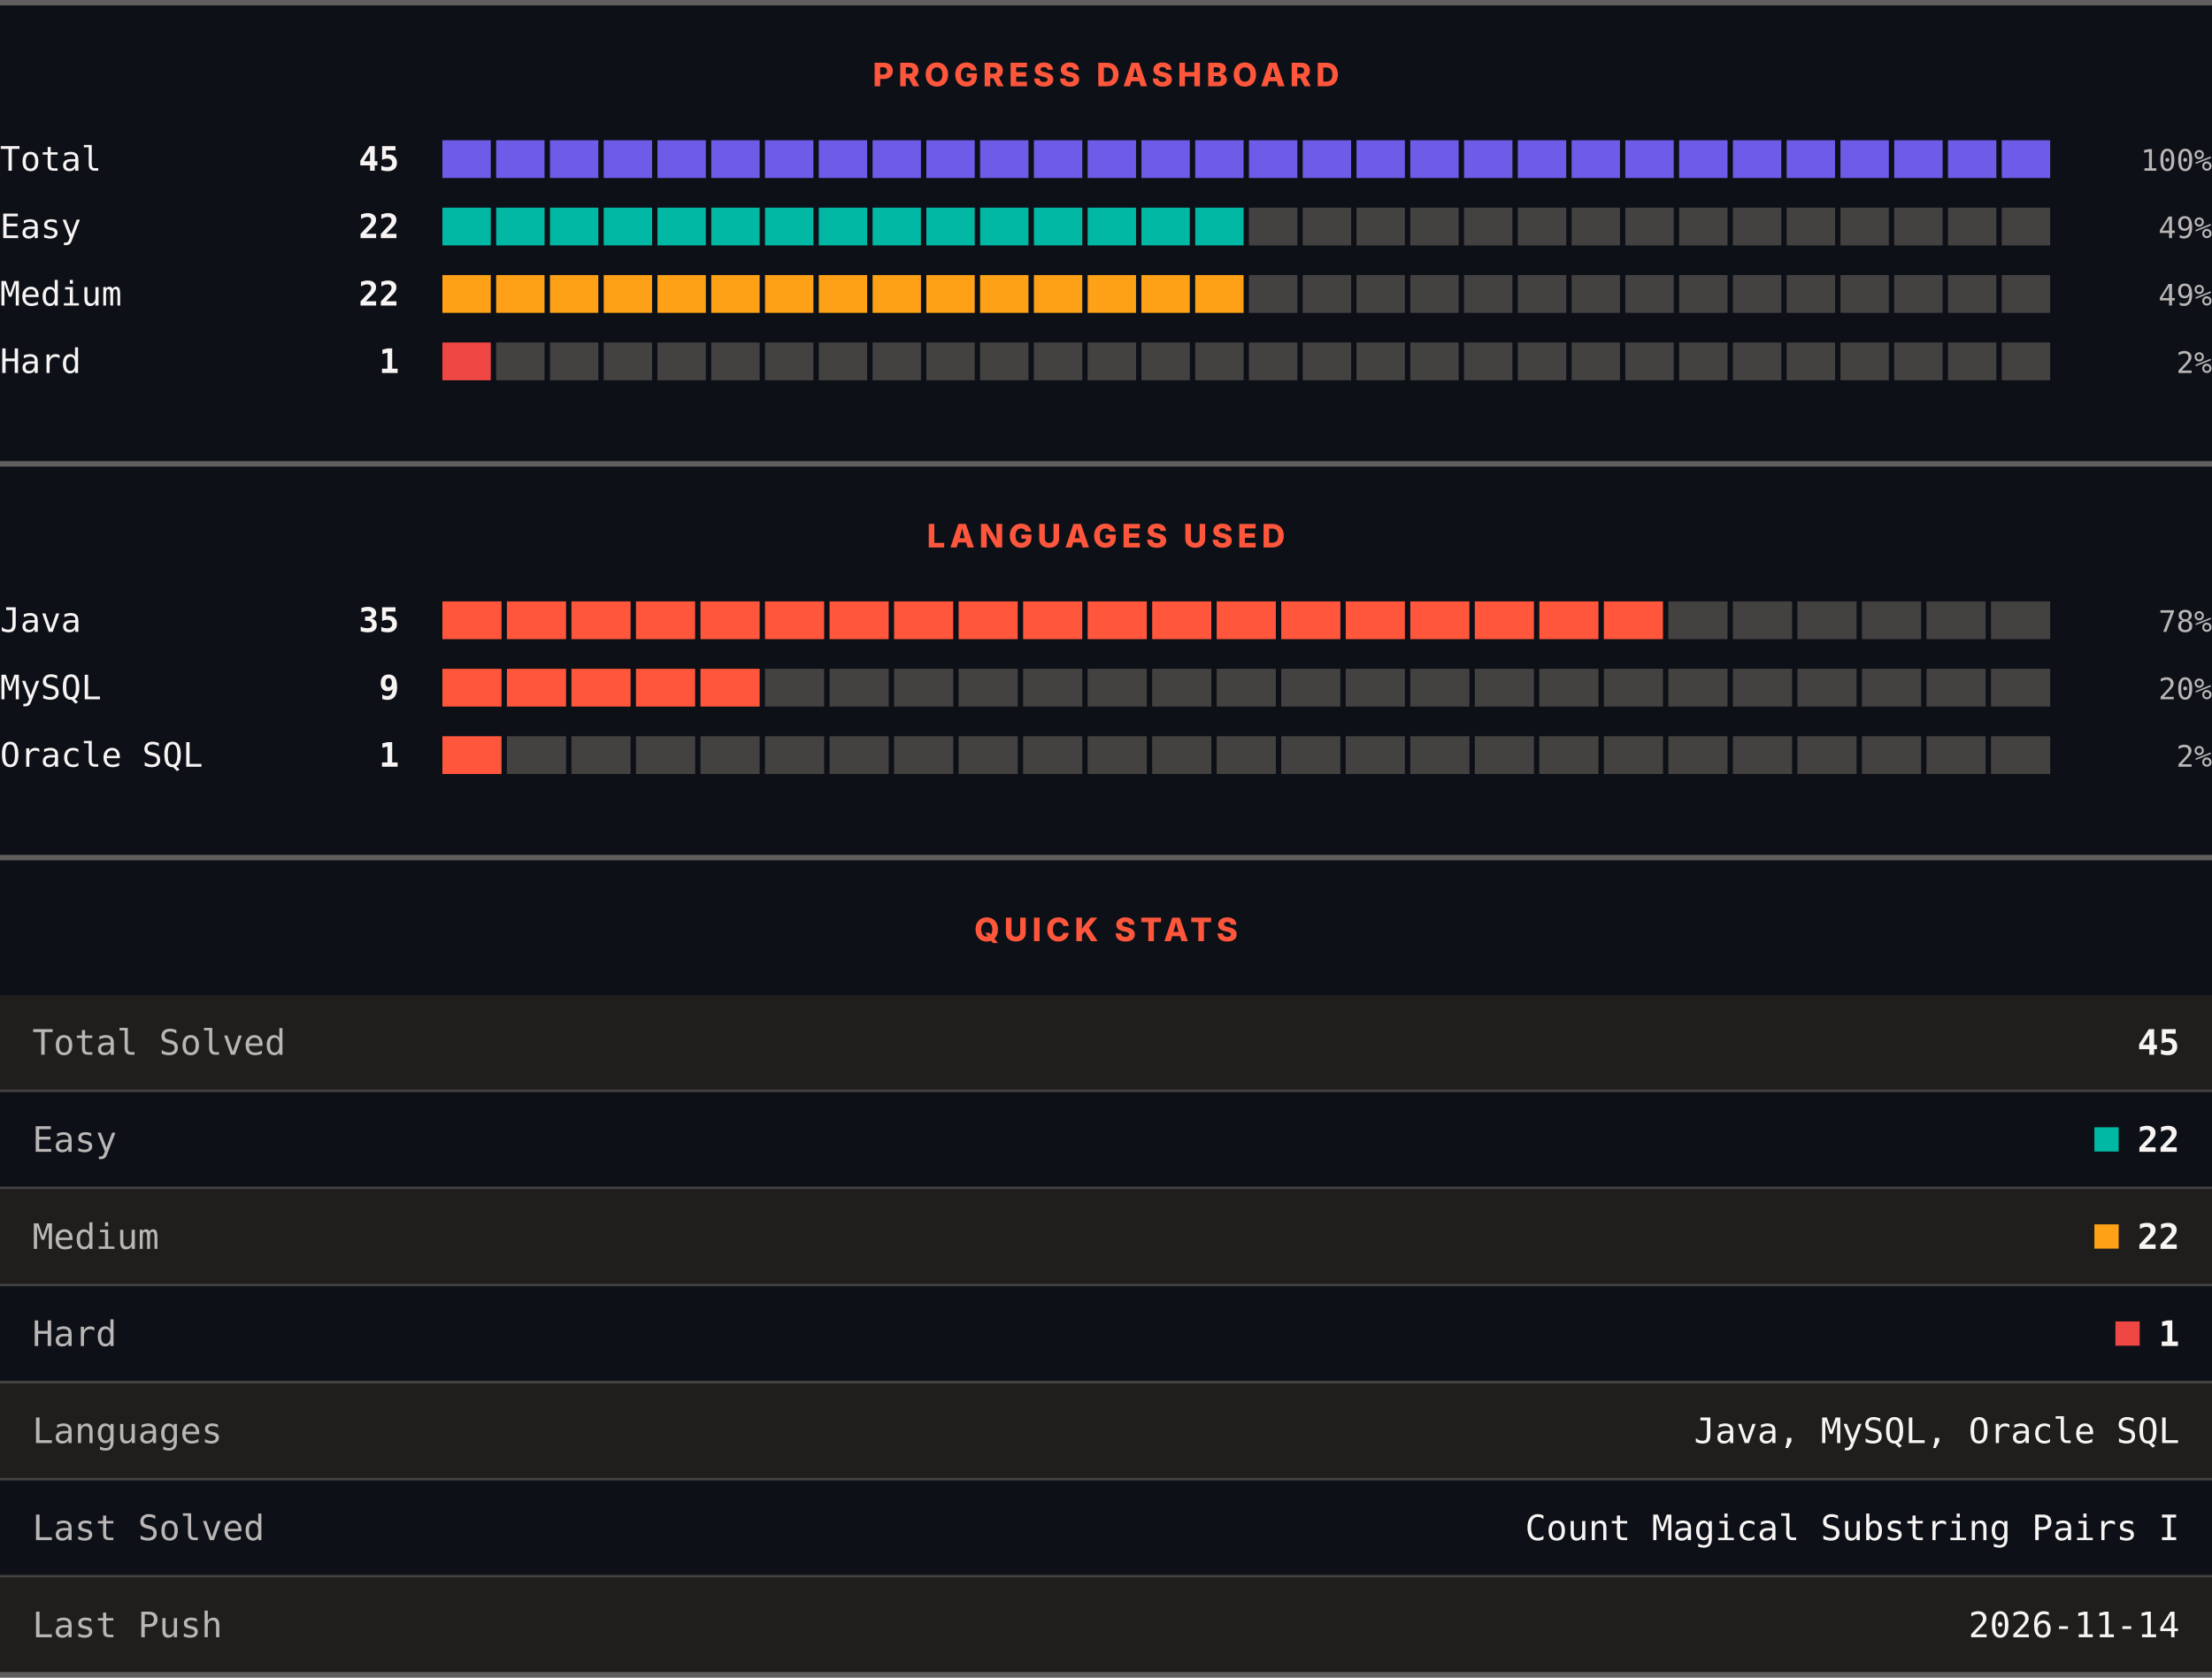
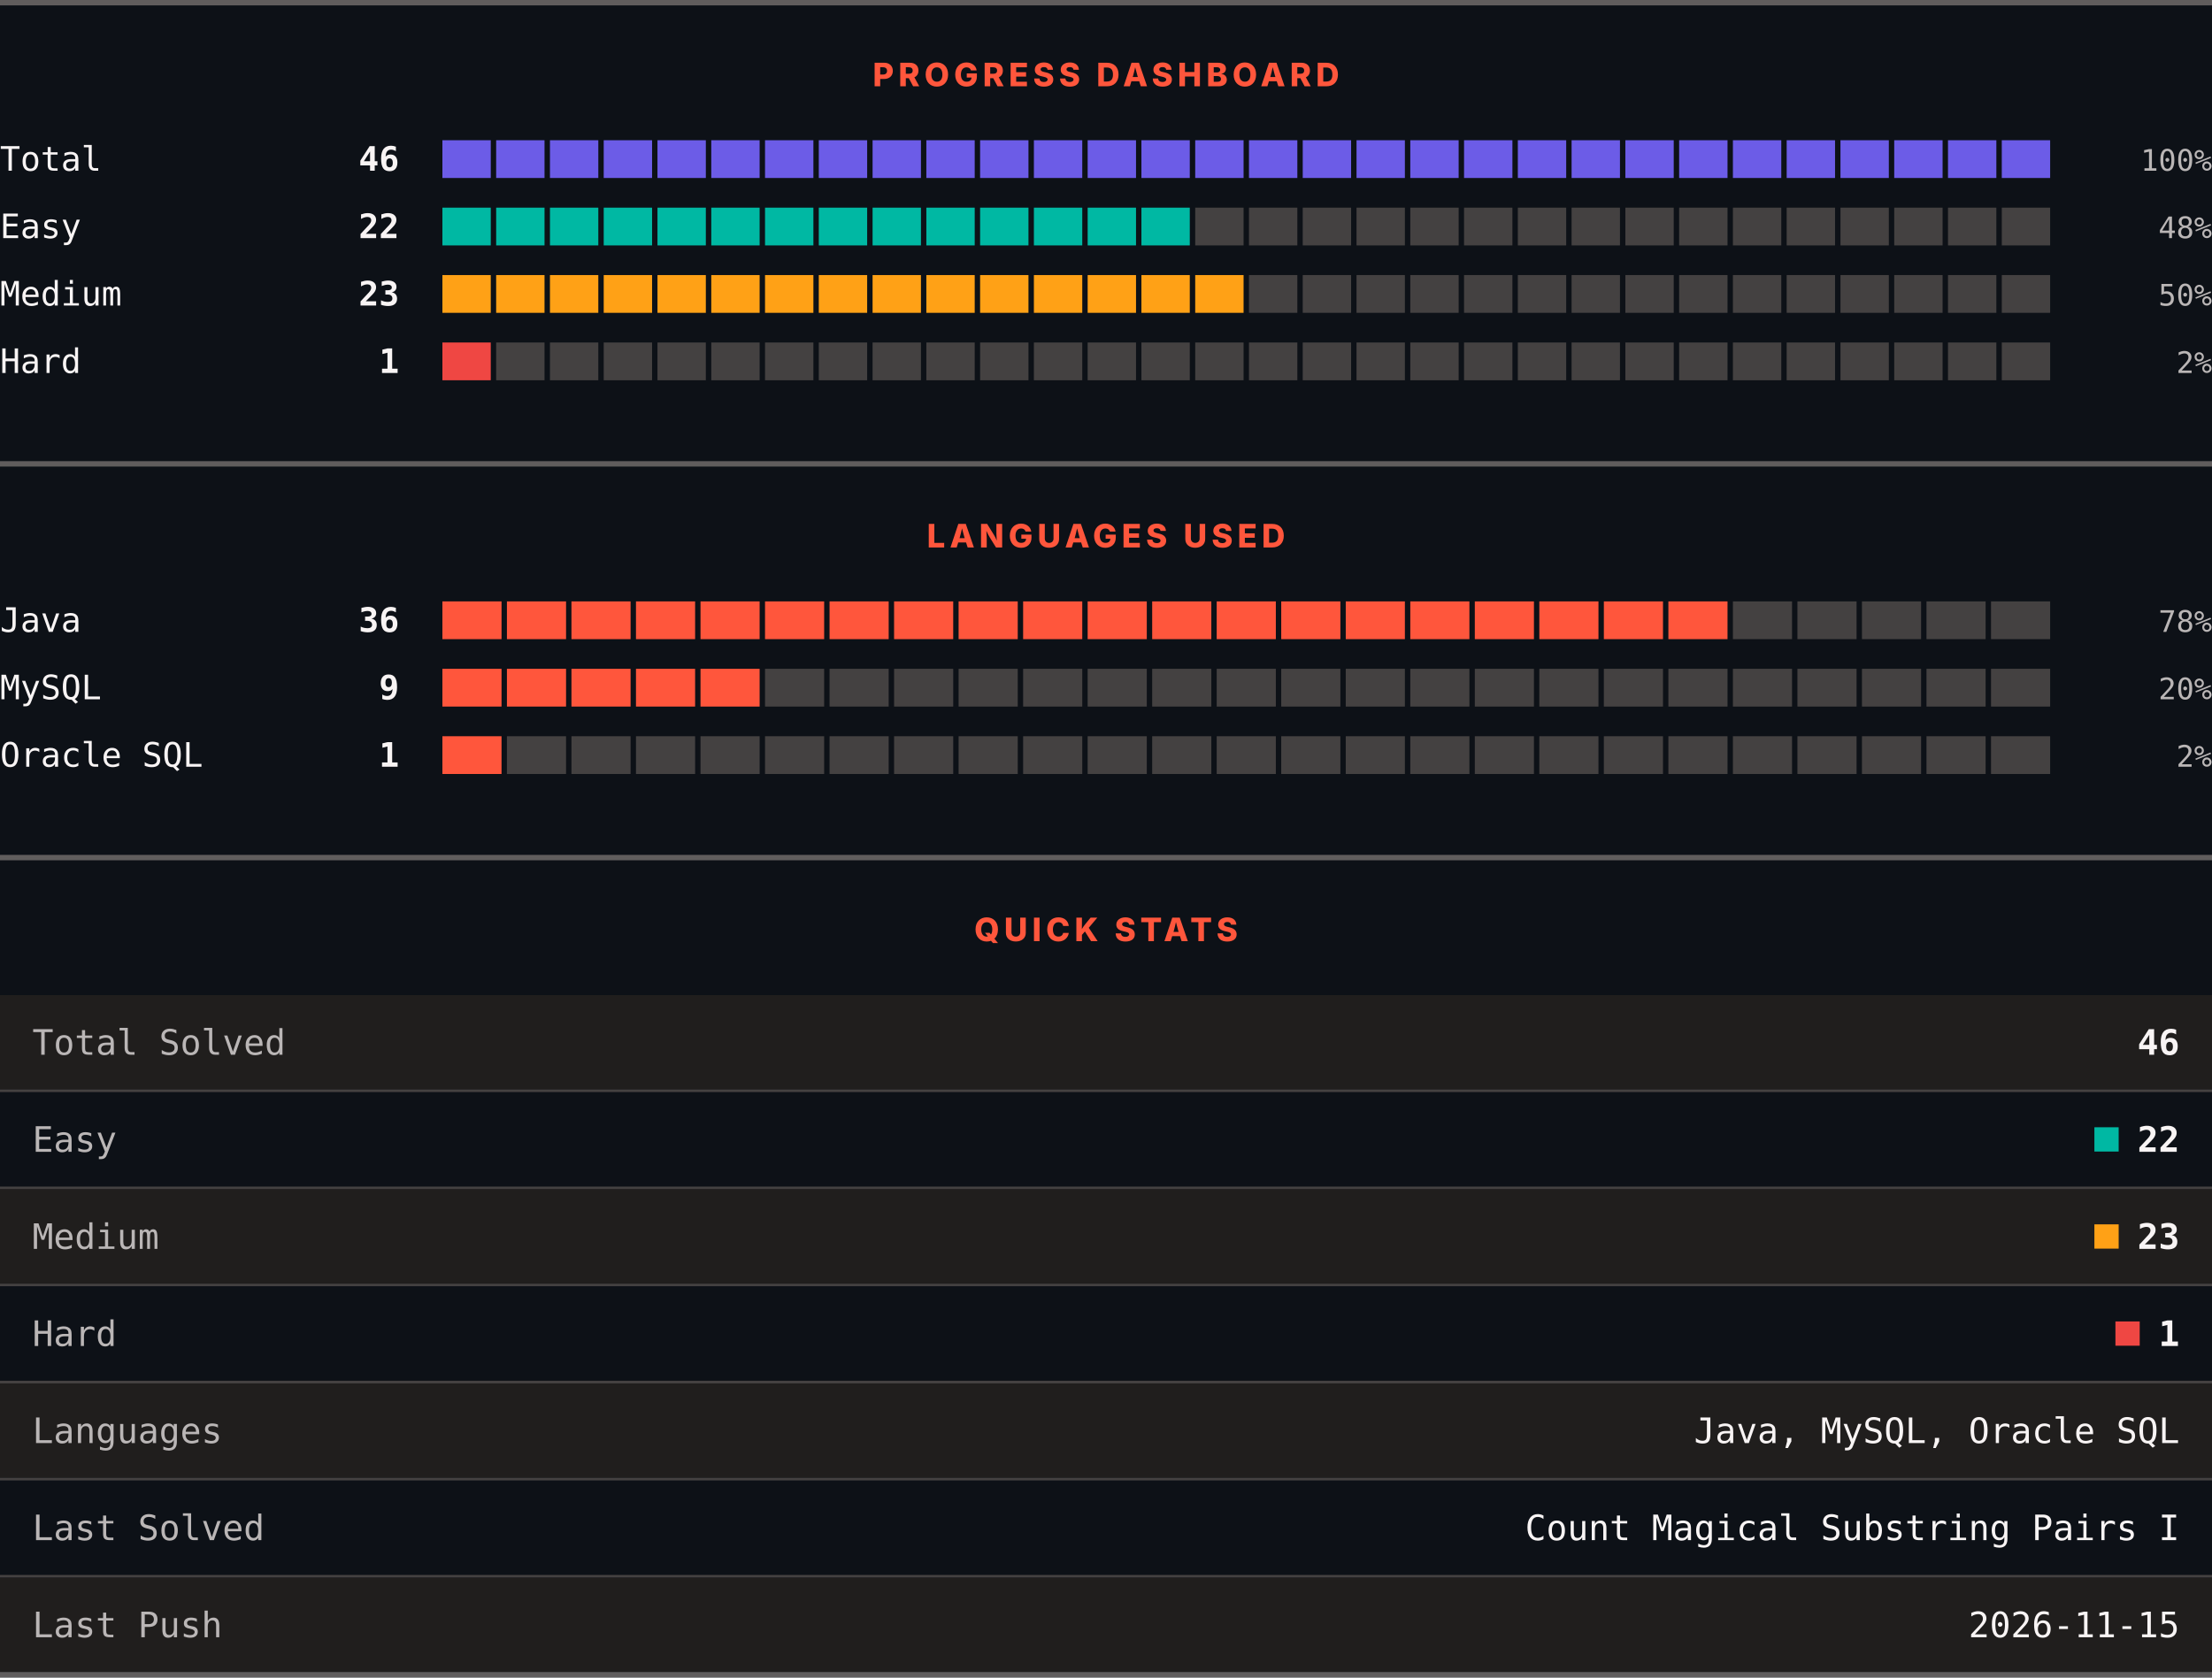
<svg xmlns="http://www.w3.org/2000/svg" width="820" height="622" viewBox="0 0 820 622" role="img" aria-label="LeetCode progress, languages and quick stats">
  <rect width="820" height="622" fill="#0d1117" />
  <rect x="0" y="0" width="820" height="2" fill="#605d5d" />
  <text x="410" y="32" text-anchor="middle" font-family="Archivo, system-ui, -apple-system, Segoe UI, sans-serif" font-size="12" font-weight="800" letter-spacing="1.68" fill="#ff563c">PROGRESS DASHBOARD</text>
  <text x="0" y="63.3" font-family="ui-monospace, SFMono-Regular, Menlo, Consolas, monospace" font-size="12.5" fill="#f8f4f4">Total</text>
-   <text x="148" y="63.3" text-anchor="end" font-family="ui-monospace, SFMono-Regular, Menlo, Consolas, monospace" font-size="12.5" font-weight="700" fill="#f8f4f4">45</text>
+   <text x="148" y="63.3" text-anchor="end" font-family="ui-monospace, SFMono-Regular, Menlo, Consolas, monospace" font-size="12.5" font-weight="700" fill="#f8f4f4">46</text>
  <rect x="164.00" y="52" width="17.93" height="14" fill="#6c5ce7" />
  <rect x="183.93" y="52" width="17.93" height="14" fill="#6c5ce7" />
  <rect x="203.87" y="52" width="17.93" height="14" fill="#6c5ce7" />
  <rect x="223.80" y="52" width="17.93" height="14" fill="#6c5ce7" />
  <rect x="243.73" y="52" width="17.93" height="14" fill="#6c5ce7" />
  <rect x="263.67" y="52" width="17.93" height="14" fill="#6c5ce7" />
  <rect x="283.60" y="52" width="17.93" height="14" fill="#6c5ce7" />
  <rect x="303.53" y="52" width="17.93" height="14" fill="#6c5ce7" />
  <rect x="323.47" y="52" width="17.93" height="14" fill="#6c5ce7" />
  <rect x="343.40" y="52" width="17.93" height="14" fill="#6c5ce7" />
  <rect x="363.33" y="52" width="17.93" height="14" fill="#6c5ce7" />
  <rect x="383.27" y="52" width="17.93" height="14" fill="#6c5ce7" />
  <rect x="403.20" y="52" width="17.93" height="14" fill="#6c5ce7" />
  <rect x="423.13" y="52" width="17.93" height="14" fill="#6c5ce7" />
  <rect x="443.07" y="52" width="17.93" height="14" fill="#6c5ce7" />
  <rect x="463.00" y="52" width="17.93" height="14" fill="#6c5ce7" />
  <rect x="482.93" y="52" width="17.93" height="14" fill="#6c5ce7" />
  <rect x="502.87" y="52" width="17.93" height="14" fill="#6c5ce7" />
  <rect x="522.80" y="52" width="17.93" height="14" fill="#6c5ce7" />
  <rect x="542.73" y="52" width="17.93" height="14" fill="#6c5ce7" />
  <rect x="562.67" y="52" width="17.93" height="14" fill="#6c5ce7" />
  <rect x="582.60" y="52" width="17.93" height="14" fill="#6c5ce7" />
  <rect x="602.53" y="52" width="17.93" height="14" fill="#6c5ce7" />
  <rect x="622.47" y="52" width="17.93" height="14" fill="#6c5ce7" />
  <rect x="642.40" y="52" width="17.93" height="14" fill="#6c5ce7" />
  <rect x="662.33" y="52" width="17.93" height="14" fill="#6c5ce7" />
  <rect x="682.27" y="52" width="17.93" height="14" fill="#6c5ce7" />
  <rect x="702.20" y="52" width="17.93" height="14" fill="#6c5ce7" />
  <rect x="722.13" y="52" width="17.93" height="14" fill="#6c5ce7" />
  <rect x="742.07" y="52" width="17.93" height="14" fill="#6c5ce7" />
  <text x="820" y="63.3" text-anchor="end" font-family="ui-monospace, SFMono-Regular, Menlo, Consolas, monospace" font-size="11" fill="#bab6b6">100%</text>
  <text x="0" y="88.3" font-family="ui-monospace, SFMono-Regular, Menlo, Consolas, monospace" font-size="12.5" fill="#f8f4f4">Easy</text>
  <text x="148" y="88.3" text-anchor="end" font-family="ui-monospace, SFMono-Regular, Menlo, Consolas, monospace" font-size="12.5" font-weight="700" fill="#f8f4f4">22</text>
  <rect x="164.00" y="77" width="17.93" height="14" fill="#00b8a3" />
  <rect x="183.93" y="77" width="17.93" height="14" fill="#00b8a3" />
  <rect x="203.87" y="77" width="17.93" height="14" fill="#00b8a3" />
  <rect x="223.80" y="77" width="17.93" height="14" fill="#00b8a3" />
  <rect x="243.73" y="77" width="17.93" height="14" fill="#00b8a3" />
  <rect x="263.67" y="77" width="17.93" height="14" fill="#00b8a3" />
  <rect x="283.60" y="77" width="17.93" height="14" fill="#00b8a3" />
  <rect x="303.53" y="77" width="17.93" height="14" fill="#00b8a3" />
  <rect x="323.47" y="77" width="17.93" height="14" fill="#00b8a3" />
  <rect x="343.40" y="77" width="17.93" height="14" fill="#00b8a3" />
  <rect x="363.33" y="77" width="17.93" height="14" fill="#00b8a3" />
  <rect x="383.27" y="77" width="17.93" height="14" fill="#00b8a3" />
  <rect x="403.20" y="77" width="17.93" height="14" fill="#00b8a3" />
  <rect x="423.13" y="77" width="17.93" height="14" fill="#00b8a3" />
-   <rect x="443.07" y="77" width="17.93" height="14" fill="#00b8a3" />
+   <rect x="443.07" y="77" width="17.93" height="14" fill="#444141" />
  <rect x="463.00" y="77" width="17.93" height="14" fill="#444141" />
  <rect x="482.93" y="77" width="17.93" height="14" fill="#444141" />
  <rect x="502.87" y="77" width="17.93" height="14" fill="#444141" />
  <rect x="522.80" y="77" width="17.93" height="14" fill="#444141" />
  <rect x="542.73" y="77" width="17.93" height="14" fill="#444141" />
  <rect x="562.67" y="77" width="17.93" height="14" fill="#444141" />
  <rect x="582.60" y="77" width="17.93" height="14" fill="#444141" />
  <rect x="602.53" y="77" width="17.93" height="14" fill="#444141" />
  <rect x="622.47" y="77" width="17.93" height="14" fill="#444141" />
  <rect x="642.40" y="77" width="17.93" height="14" fill="#444141" />
  <rect x="662.33" y="77" width="17.93" height="14" fill="#444141" />
  <rect x="682.27" y="77" width="17.93" height="14" fill="#444141" />
  <rect x="702.20" y="77" width="17.93" height="14" fill="#444141" />
  <rect x="722.13" y="77" width="17.93" height="14" fill="#444141" />
  <rect x="742.07" y="77" width="17.93" height="14" fill="#444141" />
-   <text x="820" y="88.3" text-anchor="end" font-family="ui-monospace, SFMono-Regular, Menlo, Consolas, monospace" font-size="11" fill="#bab6b6">49%</text>
+   <text x="820" y="88.3" text-anchor="end" font-family="ui-monospace, SFMono-Regular, Menlo, Consolas, monospace" font-size="11" fill="#bab6b6">48%</text>
  <text x="0" y="113.3" font-family="ui-monospace, SFMono-Regular, Menlo, Consolas, monospace" font-size="12.5" fill="#f8f4f4">Medium</text>
-   <text x="148" y="113.3" text-anchor="end" font-family="ui-monospace, SFMono-Regular, Menlo, Consolas, monospace" font-size="12.5" font-weight="700" fill="#f8f4f4">22</text>
+   <text x="148" y="113.3" text-anchor="end" font-family="ui-monospace, SFMono-Regular, Menlo, Consolas, monospace" font-size="12.5" font-weight="700" fill="#f8f4f4">23</text>
  <rect x="164.00" y="102" width="17.93" height="14" fill="#ffa116" />
  <rect x="183.93" y="102" width="17.93" height="14" fill="#ffa116" />
  <rect x="203.87" y="102" width="17.93" height="14" fill="#ffa116" />
  <rect x="223.80" y="102" width="17.93" height="14" fill="#ffa116" />
  <rect x="243.73" y="102" width="17.93" height="14" fill="#ffa116" />
  <rect x="263.67" y="102" width="17.93" height="14" fill="#ffa116" />
  <rect x="283.60" y="102" width="17.93" height="14" fill="#ffa116" />
  <rect x="303.53" y="102" width="17.93" height="14" fill="#ffa116" />
  <rect x="323.47" y="102" width="17.93" height="14" fill="#ffa116" />
  <rect x="343.40" y="102" width="17.93" height="14" fill="#ffa116" />
  <rect x="363.33" y="102" width="17.93" height="14" fill="#ffa116" />
  <rect x="383.27" y="102" width="17.93" height="14" fill="#ffa116" />
  <rect x="403.20" y="102" width="17.93" height="14" fill="#ffa116" />
  <rect x="423.13" y="102" width="17.93" height="14" fill="#ffa116" />
  <rect x="443.07" y="102" width="17.93" height="14" fill="#ffa116" />
  <rect x="463.00" y="102" width="17.93" height="14" fill="#444141" />
  <rect x="482.93" y="102" width="17.93" height="14" fill="#444141" />
  <rect x="502.87" y="102" width="17.93" height="14" fill="#444141" />
  <rect x="522.80" y="102" width="17.93" height="14" fill="#444141" />
  <rect x="542.73" y="102" width="17.93" height="14" fill="#444141" />
  <rect x="562.67" y="102" width="17.93" height="14" fill="#444141" />
  <rect x="582.60" y="102" width="17.93" height="14" fill="#444141" />
  <rect x="602.53" y="102" width="17.93" height="14" fill="#444141" />
  <rect x="622.47" y="102" width="17.93" height="14" fill="#444141" />
  <rect x="642.40" y="102" width="17.93" height="14" fill="#444141" />
  <rect x="662.33" y="102" width="17.93" height="14" fill="#444141" />
  <rect x="682.27" y="102" width="17.93" height="14" fill="#444141" />
  <rect x="702.20" y="102" width="17.93" height="14" fill="#444141" />
  <rect x="722.13" y="102" width="17.93" height="14" fill="#444141" />
  <rect x="742.07" y="102" width="17.93" height="14" fill="#444141" />
-   <text x="820" y="113.3" text-anchor="end" font-family="ui-monospace, SFMono-Regular, Menlo, Consolas, monospace" font-size="11" fill="#bab6b6">49%</text>
+   <text x="820" y="113.3" text-anchor="end" font-family="ui-monospace, SFMono-Regular, Menlo, Consolas, monospace" font-size="11" fill="#bab6b6">50%</text>
  <text x="0" y="138.3" font-family="ui-monospace, SFMono-Regular, Menlo, Consolas, monospace" font-size="12.5" fill="#f8f4f4">Hard</text>
  <text x="148" y="138.3" text-anchor="end" font-family="ui-monospace, SFMono-Regular, Menlo, Consolas, monospace" font-size="12.5" font-weight="700" fill="#f8f4f4">1</text>
  <rect x="164.00" y="127" width="17.93" height="14" fill="#ef4743" />
  <rect x="183.93" y="127" width="17.93" height="14" fill="#444141" />
  <rect x="203.87" y="127" width="17.93" height="14" fill="#444141" />
  <rect x="223.80" y="127" width="17.93" height="14" fill="#444141" />
  <rect x="243.73" y="127" width="17.93" height="14" fill="#444141" />
  <rect x="263.67" y="127" width="17.93" height="14" fill="#444141" />
  <rect x="283.60" y="127" width="17.93" height="14" fill="#444141" />
  <rect x="303.53" y="127" width="17.93" height="14" fill="#444141" />
  <rect x="323.47" y="127" width="17.93" height="14" fill="#444141" />
  <rect x="343.40" y="127" width="17.93" height="14" fill="#444141" />
  <rect x="363.33" y="127" width="17.93" height="14" fill="#444141" />
  <rect x="383.27" y="127" width="17.93" height="14" fill="#444141" />
  <rect x="403.20" y="127" width="17.93" height="14" fill="#444141" />
  <rect x="423.13" y="127" width="17.93" height="14" fill="#444141" />
  <rect x="443.07" y="127" width="17.93" height="14" fill="#444141" />
  <rect x="463.00" y="127" width="17.93" height="14" fill="#444141" />
  <rect x="482.93" y="127" width="17.93" height="14" fill="#444141" />
  <rect x="502.87" y="127" width="17.93" height="14" fill="#444141" />
  <rect x="522.80" y="127" width="17.93" height="14" fill="#444141" />
  <rect x="542.73" y="127" width="17.93" height="14" fill="#444141" />
  <rect x="562.67" y="127" width="17.93" height="14" fill="#444141" />
  <rect x="582.60" y="127" width="17.93" height="14" fill="#444141" />
  <rect x="602.53" y="127" width="17.93" height="14" fill="#444141" />
  <rect x="622.47" y="127" width="17.93" height="14" fill="#444141" />
  <rect x="642.40" y="127" width="17.93" height="14" fill="#444141" />
  <rect x="662.33" y="127" width="17.93" height="14" fill="#444141" />
  <rect x="682.27" y="127" width="17.93" height="14" fill="#444141" />
  <rect x="702.20" y="127" width="17.93" height="14" fill="#444141" />
  <rect x="722.13" y="127" width="17.93" height="14" fill="#444141" />
  <rect x="742.07" y="127" width="17.93" height="14" fill="#444141" />
  <text x="820" y="138.3" text-anchor="end" font-family="ui-monospace, SFMono-Regular, Menlo, Consolas, monospace" font-size="11" fill="#bab6b6">2%</text>
  <rect x="0" y="171" width="820" height="2" fill="#605d5d" />
  <text x="410" y="203" text-anchor="middle" font-family="Archivo, system-ui, -apple-system, Segoe UI, sans-serif" font-size="12" font-weight="800" letter-spacing="1.68" fill="#ff563c">LANGUAGES USED</text>
  <text x="0" y="234.3" font-family="ui-monospace, SFMono-Regular, Menlo, Consolas, monospace" font-size="12.5" fill="#f8f4f4">Java</text>
-   <text x="148" y="234.3" text-anchor="end" font-family="ui-monospace, SFMono-Regular, Menlo, Consolas, monospace" font-size="12.5" font-weight="700" fill="#f8f4f4">35</text>
+   <text x="148" y="234.3" text-anchor="end" font-family="ui-monospace, SFMono-Regular, Menlo, Consolas, monospace" font-size="12.5" font-weight="700" fill="#f8f4f4">36</text>
  <rect x="164.00" y="223" width="21.92" height="14" fill="#ff563c" />
  <rect x="187.92" y="223" width="21.92" height="14" fill="#ff563c" />
  <rect x="211.84" y="223" width="21.92" height="14" fill="#ff563c" />
  <rect x="235.76" y="223" width="21.92" height="14" fill="#ff563c" />
  <rect x="259.68" y="223" width="21.92" height="14" fill="#ff563c" />
  <rect x="283.60" y="223" width="21.92" height="14" fill="#ff563c" />
  <rect x="307.52" y="223" width="21.92" height="14" fill="#ff563c" />
  <rect x="331.44" y="223" width="21.92" height="14" fill="#ff563c" />
  <rect x="355.36" y="223" width="21.92" height="14" fill="#ff563c" />
  <rect x="379.28" y="223" width="21.92" height="14" fill="#ff563c" />
  <rect x="403.20" y="223" width="21.92" height="14" fill="#ff563c" />
  <rect x="427.12" y="223" width="21.92" height="14" fill="#ff563c" />
  <rect x="451.04" y="223" width="21.92" height="14" fill="#ff563c" />
  <rect x="474.96" y="223" width="21.92" height="14" fill="#ff563c" />
  <rect x="498.88" y="223" width="21.92" height="14" fill="#ff563c" />
  <rect x="522.80" y="223" width="21.92" height="14" fill="#ff563c" />
  <rect x="546.72" y="223" width="21.92" height="14" fill="#ff563c" />
  <rect x="570.64" y="223" width="21.92" height="14" fill="#ff563c" />
  <rect x="594.56" y="223" width="21.92" height="14" fill="#ff563c" />
-   <rect x="618.48" y="223" width="21.92" height="14" fill="#444141" />
+   <rect x="618.48" y="223" width="21.92" height="14" fill="#ff563c" />
  <rect x="642.40" y="223" width="21.92" height="14" fill="#444141" />
  <rect x="666.32" y="223" width="21.92" height="14" fill="#444141" />
  <rect x="690.24" y="223" width="21.92" height="14" fill="#444141" />
  <rect x="714.16" y="223" width="21.92" height="14" fill="#444141" />
  <rect x="738.08" y="223" width="21.92" height="14" fill="#444141" />
  <text x="820" y="234.3" text-anchor="end" font-family="ui-monospace, SFMono-Regular, Menlo, Consolas, monospace" font-size="11" fill="#bab6b6">78%</text>
  <text x="0" y="259.3" font-family="ui-monospace, SFMono-Regular, Menlo, Consolas, monospace" font-size="12.5" fill="#f8f4f4">MySQL</text>
  <text x="148" y="259.3" text-anchor="end" font-family="ui-monospace, SFMono-Regular, Menlo, Consolas, monospace" font-size="12.5" font-weight="700" fill="#f8f4f4">9</text>
  <rect x="164.00" y="248" width="21.92" height="14" fill="#ff563c" />
  <rect x="187.92" y="248" width="21.92" height="14" fill="#ff563c" />
  <rect x="211.84" y="248" width="21.92" height="14" fill="#ff563c" />
  <rect x="235.76" y="248" width="21.92" height="14" fill="#ff563c" />
  <rect x="259.68" y="248" width="21.92" height="14" fill="#ff563c" />
  <rect x="283.60" y="248" width="21.92" height="14" fill="#444141" />
  <rect x="307.52" y="248" width="21.92" height="14" fill="#444141" />
  <rect x="331.44" y="248" width="21.92" height="14" fill="#444141" />
  <rect x="355.36" y="248" width="21.92" height="14" fill="#444141" />
  <rect x="379.28" y="248" width="21.92" height="14" fill="#444141" />
  <rect x="403.20" y="248" width="21.92" height="14" fill="#444141" />
  <rect x="427.12" y="248" width="21.92" height="14" fill="#444141" />
  <rect x="451.04" y="248" width="21.92" height="14" fill="#444141" />
  <rect x="474.96" y="248" width="21.92" height="14" fill="#444141" />
  <rect x="498.88" y="248" width="21.92" height="14" fill="#444141" />
  <rect x="522.80" y="248" width="21.92" height="14" fill="#444141" />
  <rect x="546.72" y="248" width="21.92" height="14" fill="#444141" />
  <rect x="570.64" y="248" width="21.92" height="14" fill="#444141" />
  <rect x="594.56" y="248" width="21.92" height="14" fill="#444141" />
  <rect x="618.48" y="248" width="21.92" height="14" fill="#444141" />
  <rect x="642.40" y="248" width="21.92" height="14" fill="#444141" />
  <rect x="666.32" y="248" width="21.92" height="14" fill="#444141" />
  <rect x="690.24" y="248" width="21.92" height="14" fill="#444141" />
  <rect x="714.16" y="248" width="21.92" height="14" fill="#444141" />
  <rect x="738.08" y="248" width="21.92" height="14" fill="#444141" />
  <text x="820" y="259.3" text-anchor="end" font-family="ui-monospace, SFMono-Regular, Menlo, Consolas, monospace" font-size="11" fill="#bab6b6">20%</text>
  <text x="0" y="284.3" font-family="ui-monospace, SFMono-Regular, Menlo, Consolas, monospace" font-size="12.5" fill="#f8f4f4">Oracle SQL</text>
  <text x="148" y="284.3" text-anchor="end" font-family="ui-monospace, SFMono-Regular, Menlo, Consolas, monospace" font-size="12.5" font-weight="700" fill="#f8f4f4">1</text>
  <rect x="164.00" y="273" width="21.92" height="14" fill="#ff563c" />
  <rect x="187.92" y="273" width="21.92" height="14" fill="#444141" />
  <rect x="211.84" y="273" width="21.92" height="14" fill="#444141" />
  <rect x="235.76" y="273" width="21.92" height="14" fill="#444141" />
  <rect x="259.68" y="273" width="21.92" height="14" fill="#444141" />
  <rect x="283.60" y="273" width="21.92" height="14" fill="#444141" />
  <rect x="307.52" y="273" width="21.92" height="14" fill="#444141" />
  <rect x="331.44" y="273" width="21.92" height="14" fill="#444141" />
  <rect x="355.36" y="273" width="21.92" height="14" fill="#444141" />
  <rect x="379.28" y="273" width="21.92" height="14" fill="#444141" />
  <rect x="403.20" y="273" width="21.92" height="14" fill="#444141" />
  <rect x="427.12" y="273" width="21.92" height="14" fill="#444141" />
  <rect x="451.04" y="273" width="21.92" height="14" fill="#444141" />
  <rect x="474.96" y="273" width="21.92" height="14" fill="#444141" />
  <rect x="498.88" y="273" width="21.92" height="14" fill="#444141" />
  <rect x="522.80" y="273" width="21.92" height="14" fill="#444141" />
  <rect x="546.72" y="273" width="21.92" height="14" fill="#444141" />
  <rect x="570.64" y="273" width="21.92" height="14" fill="#444141" />
  <rect x="594.56" y="273" width="21.92" height="14" fill="#444141" />
  <rect x="618.48" y="273" width="21.92" height="14" fill="#444141" />
  <rect x="642.40" y="273" width="21.92" height="14" fill="#444141" />
  <rect x="666.32" y="273" width="21.92" height="14" fill="#444141" />
  <rect x="690.24" y="273" width="21.92" height="14" fill="#444141" />
  <rect x="714.16" y="273" width="21.92" height="14" fill="#444141" />
  <rect x="738.08" y="273" width="21.92" height="14" fill="#444141" />
  <text x="820" y="284.3" text-anchor="end" font-family="ui-monospace, SFMono-Regular, Menlo, Consolas, monospace" font-size="11" fill="#bab6b6">2%</text>
  <rect x="0" y="317" width="820" height="2" fill="#605d5d" />
  <text x="410" y="349" text-anchor="middle" font-family="Archivo, system-ui, -apple-system, Segoe UI, sans-serif" font-size="12" font-weight="800" letter-spacing="1.68" fill="#ff563c">QUICK STATS</text>
  <rect x="0" y="369" width="820" height="35" fill="#201e1d" />
  <text x="12" y="391.1" font-family="ui-monospace, SFMono-Regular, Menlo, Consolas, monospace" font-size="13" fill="#bab6b6">Total Solved</text>
-   <text x="808" y="391.1" text-anchor="end" font-family="ui-monospace, SFMono-Regular, Menlo, Consolas, monospace" font-size="13" font-weight="700" fill="#f8f4f4">45</text>
+   <text x="808" y="391.1" text-anchor="end" font-family="ui-monospace, SFMono-Regular, Menlo, Consolas, monospace" font-size="13" font-weight="700" fill="#f8f4f4">46</text>
  <rect x="0" y="404" width="820" height="1" fill="#444141" />
  <rect x="0" y="405" width="820" height="35" fill="#0d1117" />
  <text x="12" y="427.1" font-family="ui-monospace, SFMono-Regular, Menlo, Consolas, monospace" font-size="13" fill="#bab6b6">Easy</text>
  <rect x="776.4" y="418" width="9" height="9" fill="#00b8a3" />
  <text x="808" y="427.1" text-anchor="end" font-family="ui-monospace, SFMono-Regular, Menlo, Consolas, monospace" font-size="13" font-weight="700" fill="#f8f4f4">22</text>
  <rect x="0" y="440" width="820" height="1" fill="#444141" />
  <rect x="0" y="441" width="820" height="35" fill="#201e1d" />
  <text x="12" y="463.1" font-family="ui-monospace, SFMono-Regular, Menlo, Consolas, monospace" font-size="13" fill="#bab6b6">Medium</text>
  <rect x="776.4" y="454" width="9" height="9" fill="#ffa116" />
-   <text x="808" y="463.1" text-anchor="end" font-family="ui-monospace, SFMono-Regular, Menlo, Consolas, monospace" font-size="13" font-weight="700" fill="#f8f4f4">22</text>
+   <text x="808" y="463.1" text-anchor="end" font-family="ui-monospace, SFMono-Regular, Menlo, Consolas, monospace" font-size="13" font-weight="700" fill="#f8f4f4">23</text>
  <rect x="0" y="476" width="820" height="1" fill="#444141" />
  <rect x="0" y="477" width="820" height="35" fill="#0d1117" />
  <text x="12" y="499.1" font-family="ui-monospace, SFMono-Regular, Menlo, Consolas, monospace" font-size="13" fill="#bab6b6">Hard</text>
  <rect x="784.2" y="490" width="9" height="9" fill="#ef4743" />
  <text x="808" y="499.1" text-anchor="end" font-family="ui-monospace, SFMono-Regular, Menlo, Consolas, monospace" font-size="13" font-weight="700" fill="#f8f4f4">1</text>
  <rect x="0" y="512" width="820" height="1" fill="#444141" />
  <rect x="0" y="513" width="820" height="35" fill="#201e1d" />
  <text x="12" y="535.1" font-family="ui-monospace, SFMono-Regular, Menlo, Consolas, monospace" font-size="13" fill="#bab6b6">Languages</text>
  <text x="808" y="535.1" text-anchor="end" font-family="ui-monospace, SFMono-Regular, Menlo, Consolas, monospace" font-size="13" fill="#f8f4f4">Java, MySQL, Oracle SQL</text>
  <rect x="0" y="548" width="820" height="1" fill="#444141" />
  <rect x="0" y="549" width="820" height="35" fill="#0d1117" />
  <text x="12" y="571.1" font-family="ui-monospace, SFMono-Regular, Menlo, Consolas, monospace" font-size="13" fill="#bab6b6">Last Solved</text>
  <text x="808" y="571.1" text-anchor="end" font-family="ui-monospace, SFMono-Regular, Menlo, Consolas, monospace" font-size="13" fill="#f8f4f4">Count Magical Substring Pairs I</text>
  <rect x="0" y="584" width="820" height="1" fill="#444141" />
  <rect x="0" y="585" width="820" height="35" fill="#201e1d" />
  <text x="12" y="607.1" font-family="ui-monospace, SFMono-Regular, Menlo, Consolas, monospace" font-size="13" fill="#bab6b6">Last Push</text>
-   <text x="808" y="607.1" text-anchor="end" font-family="ui-monospace, SFMono-Regular, Menlo, Consolas, monospace" font-size="13" fill="#f8f4f4">2026-11-14</text>
+   <text x="808" y="607.1" text-anchor="end" font-family="ui-monospace, SFMono-Regular, Menlo, Consolas, monospace" font-size="13" fill="#f8f4f4">2026-11-15</text>
  <rect x="0" y="620" width="820" height="2" fill="#605d5d" />
</svg>
